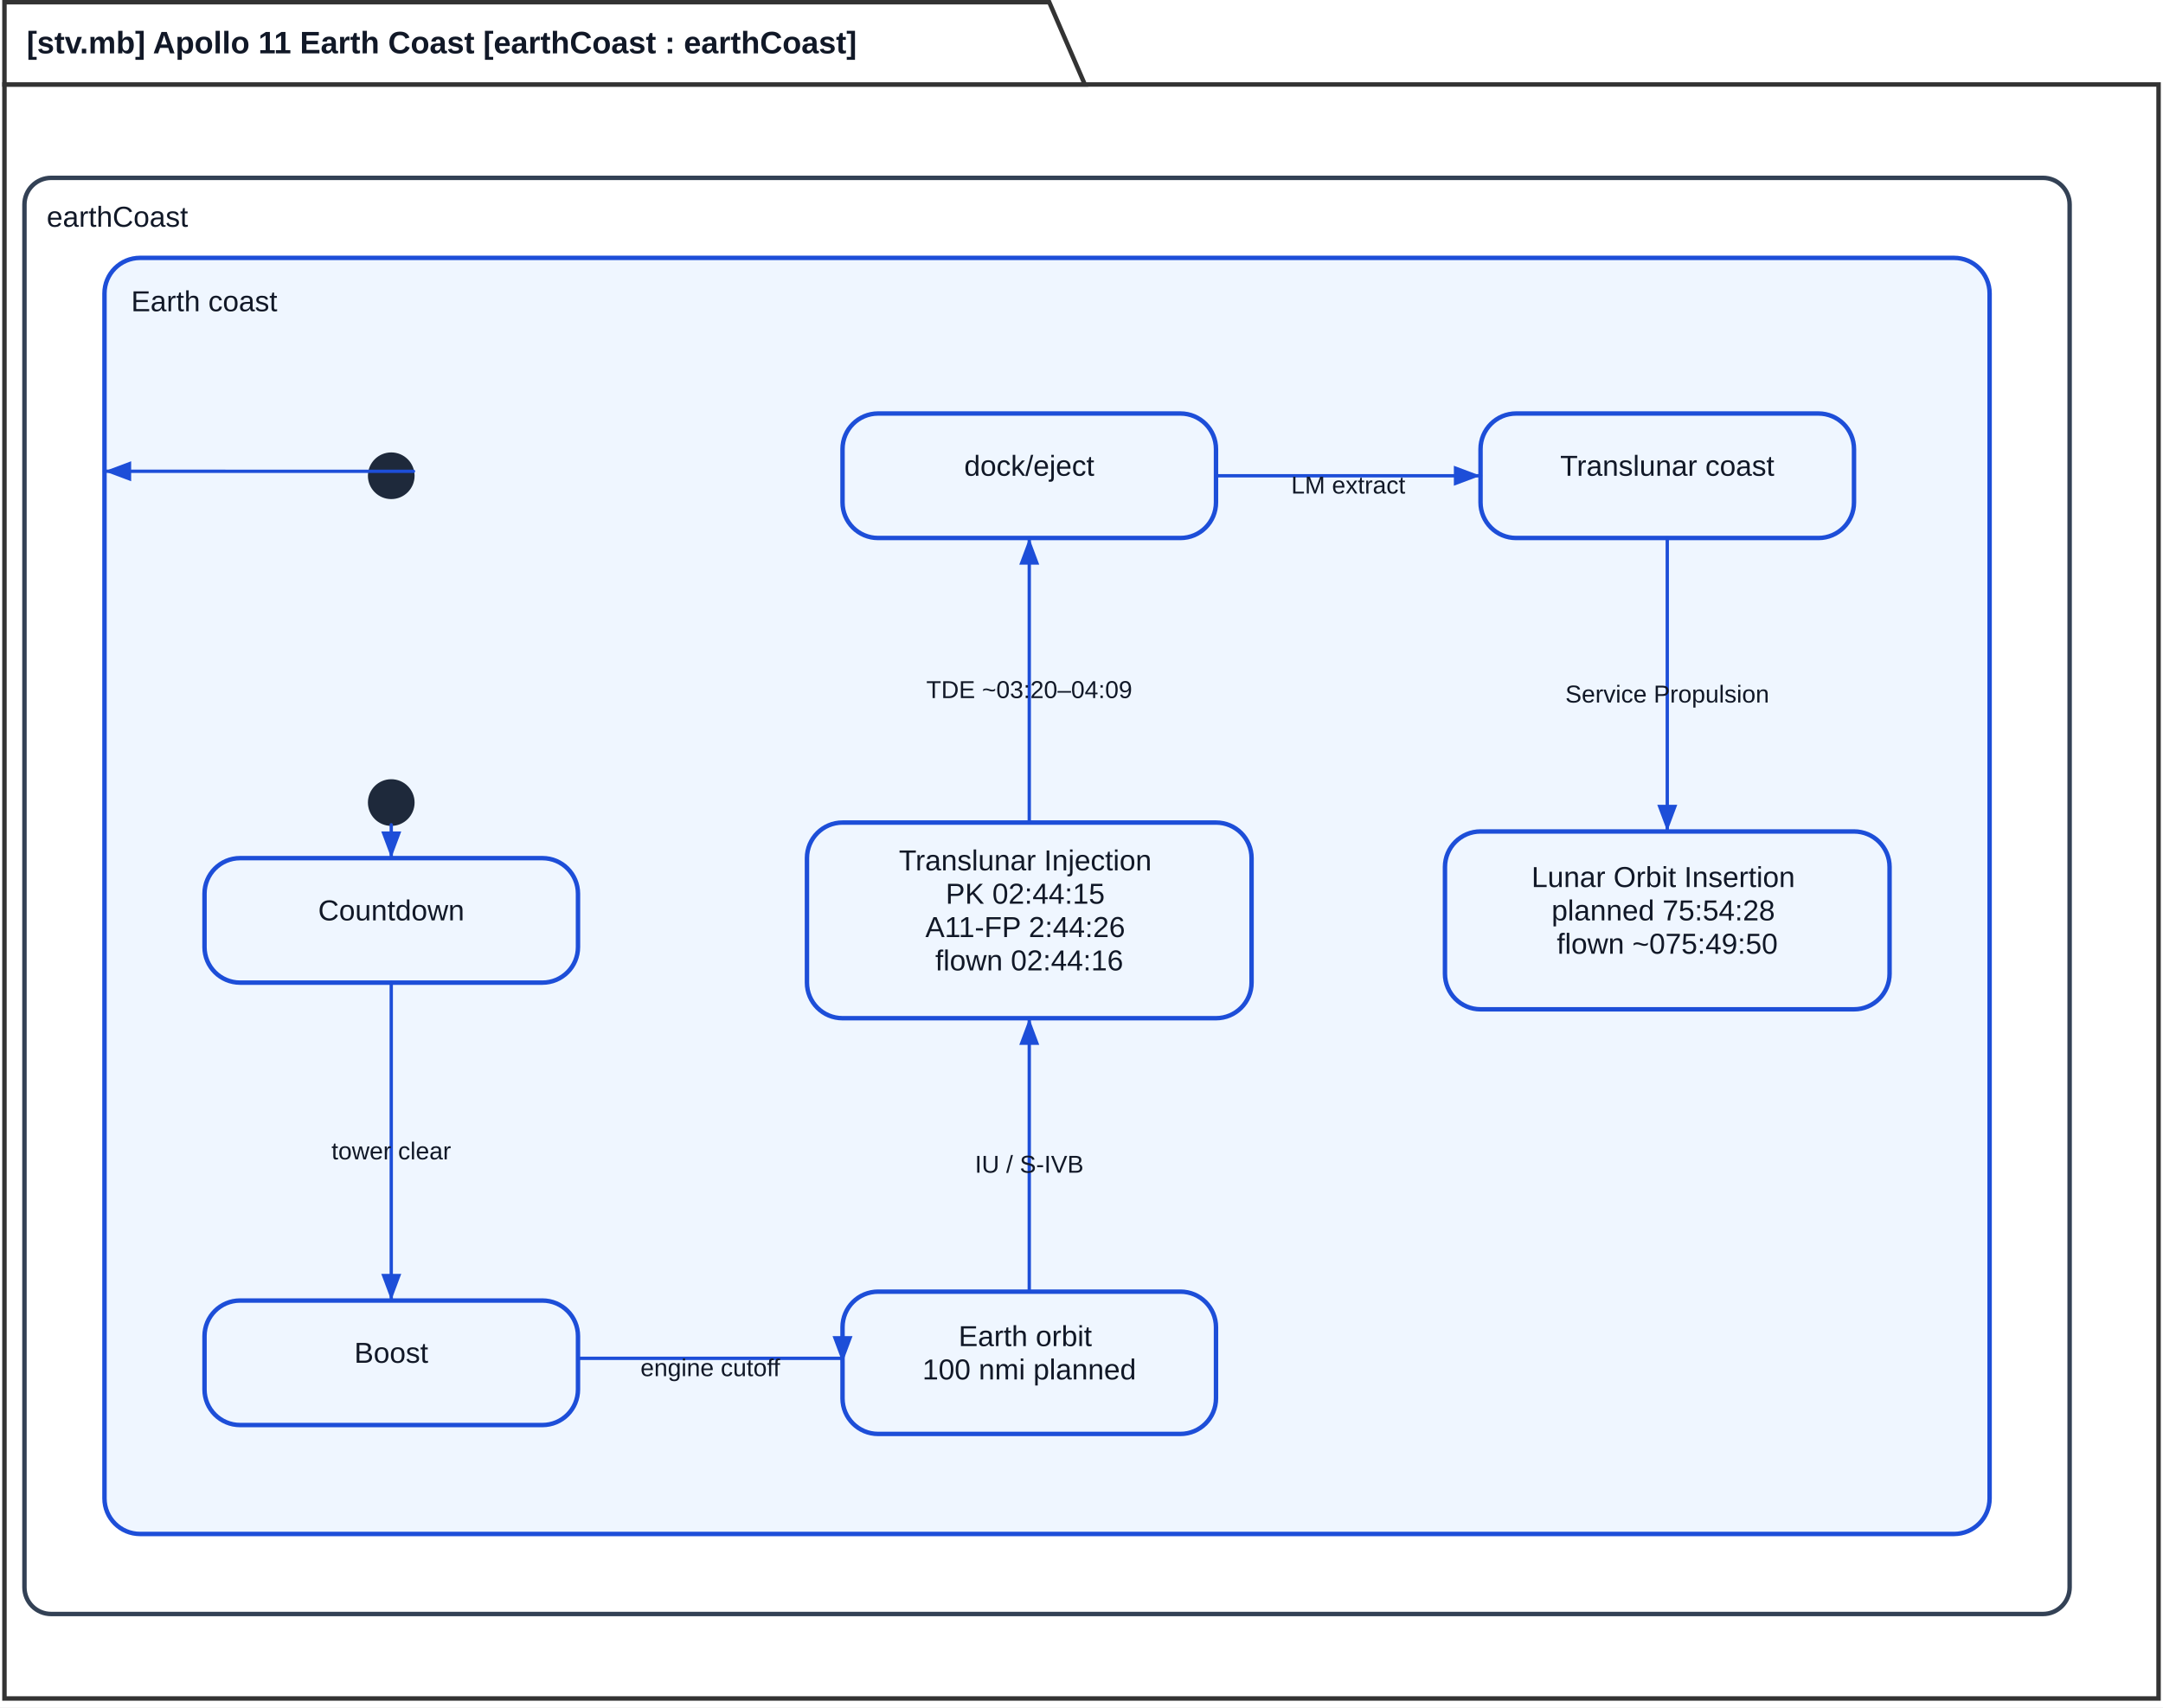
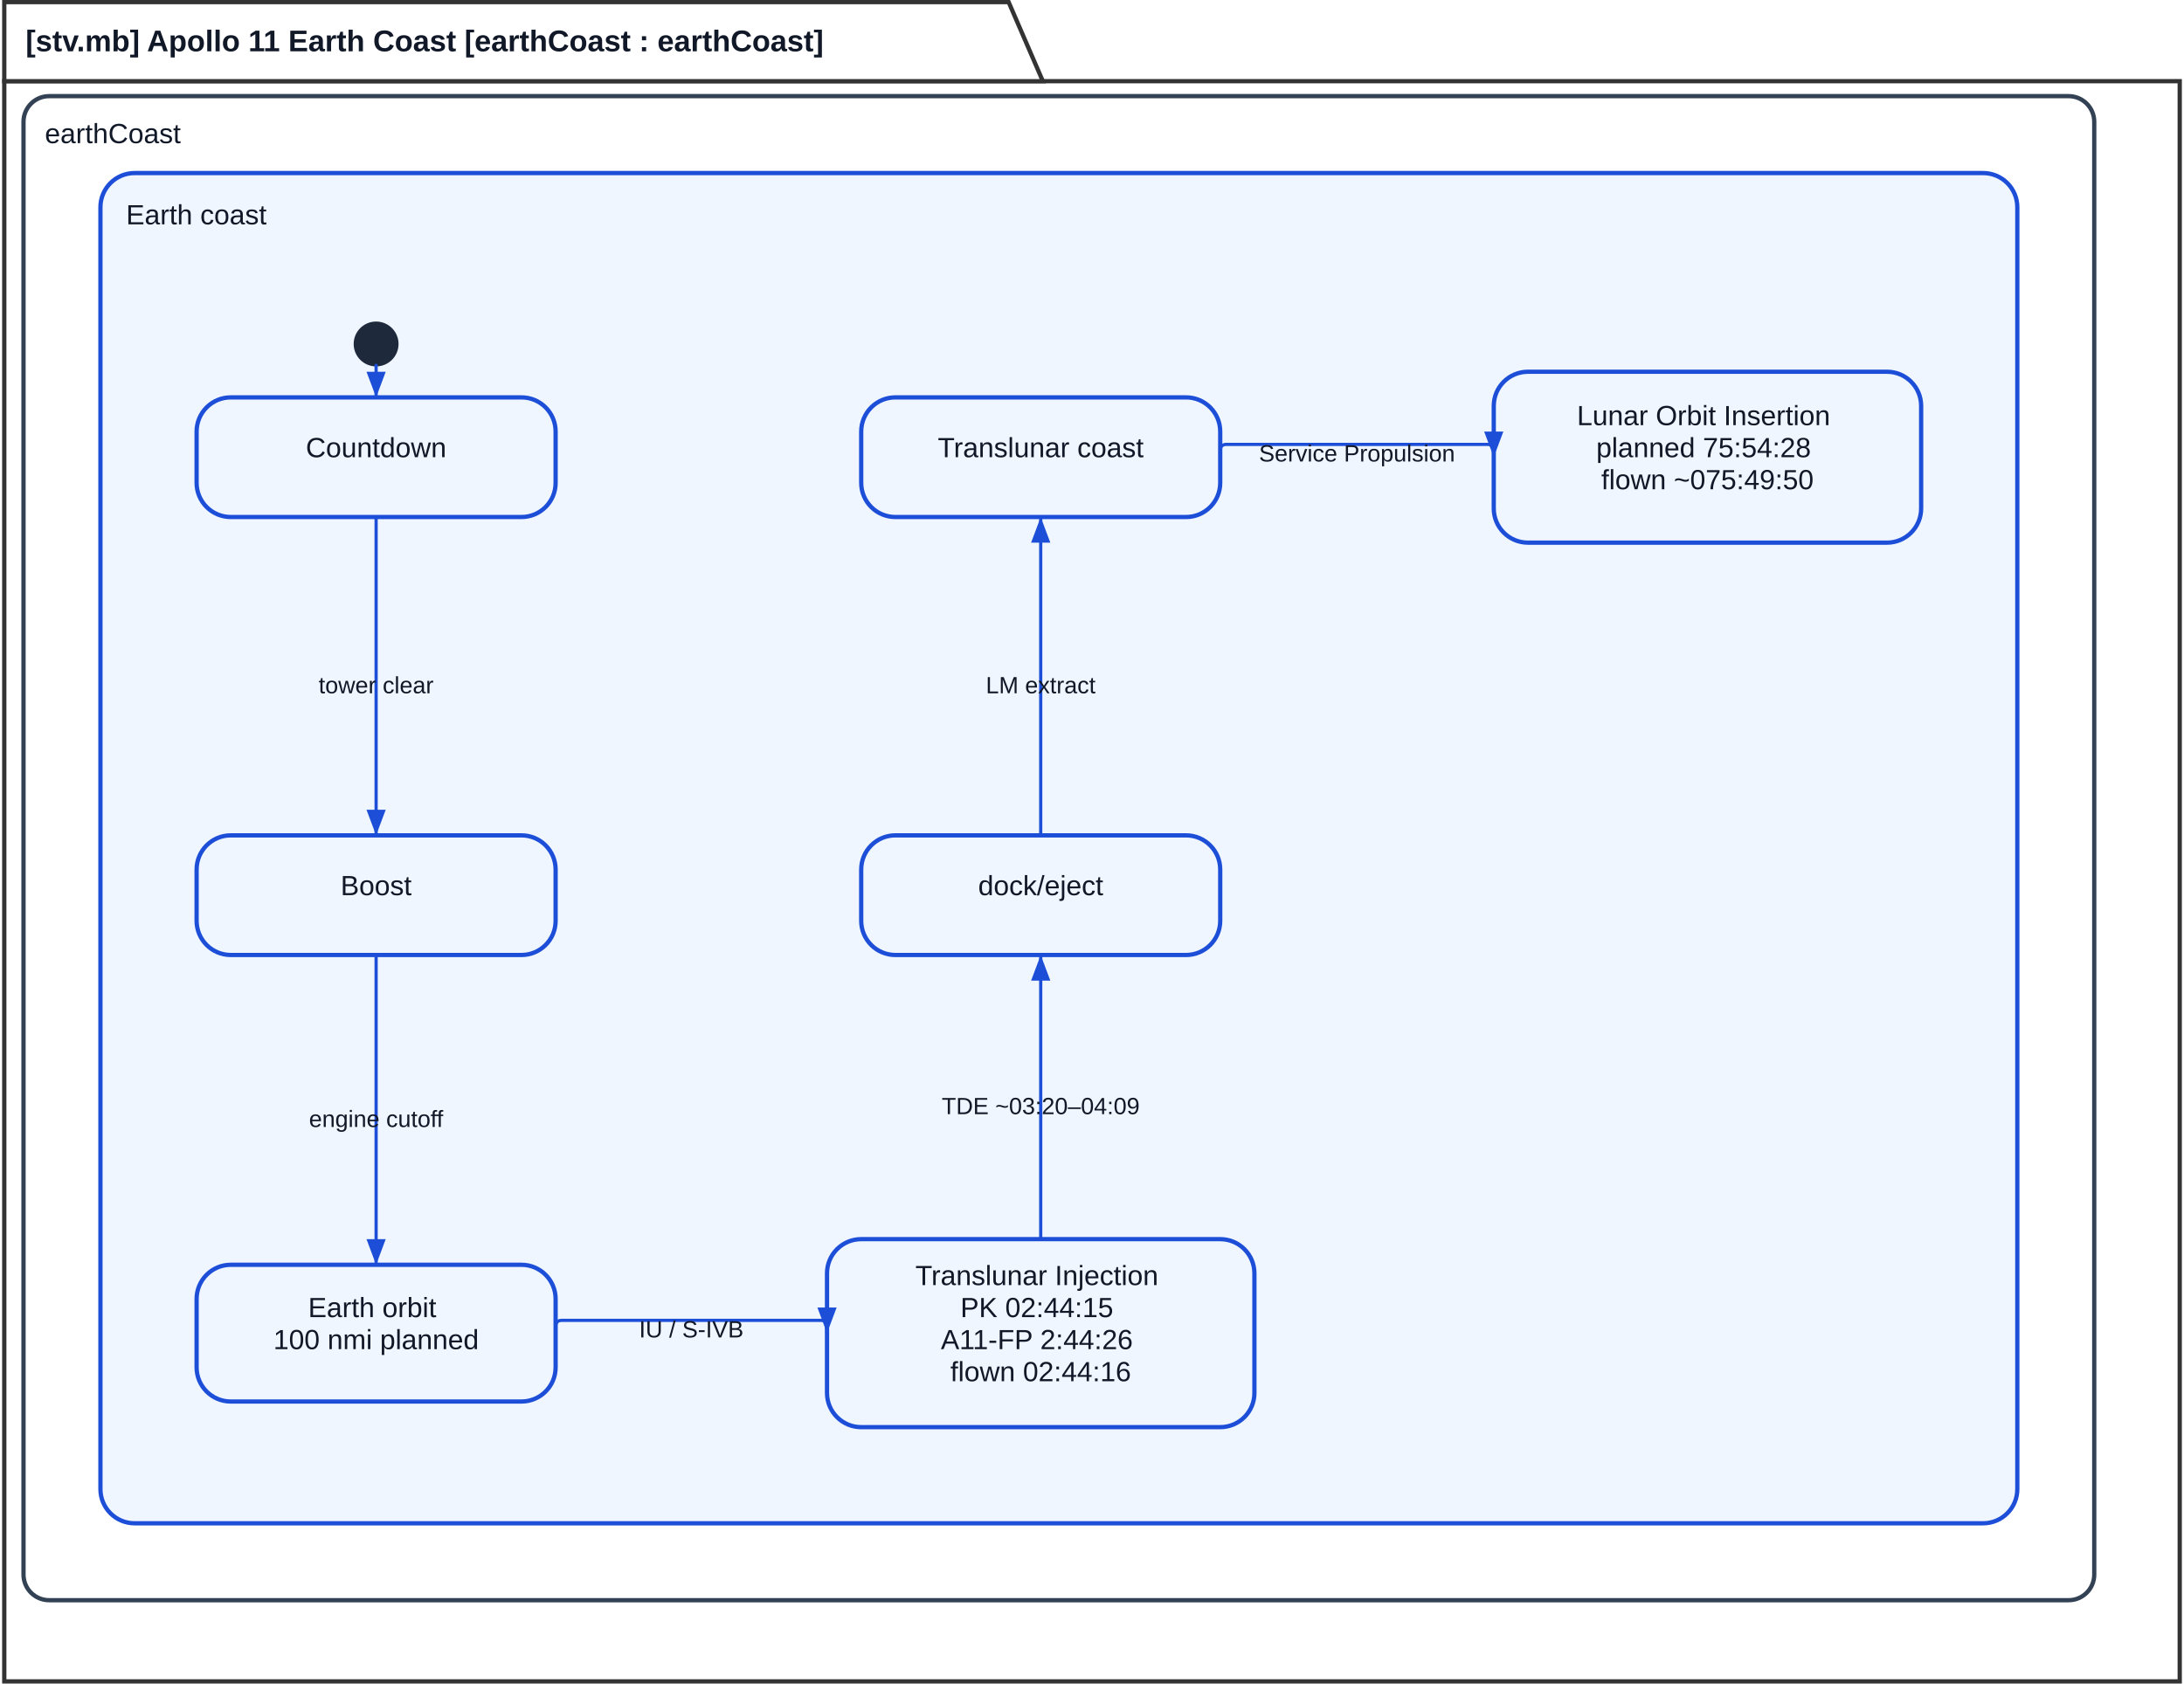
- <svg xmlns="http://www.w3.org/2000/svg" width="973" height="768" viewBox="0 0 973 768">
+ <svg xmlns="http://www.w3.org/2000/svg" width="1022" height="791" viewBox="0 0 1022 791">
  <defs>
    <style>text{font-family:Arial,Helvetica,sans-serif;fill:#111827}.label{font-size:13px}.small{font-size:11px}.header{font-size:14px;font-weight:600}</style>
    <marker id="arrow" markerWidth="8" markerHeight="6" refX="8" refY="3" orient="auto">
      <polygon points="0 0,8 3,0 6" fill="#1D4ED8" />
    </marker>
    <marker id="arrow-dark" markerWidth="8" markerHeight="6" refX="8" refY="3" orient="auto">
      <polygon points="0 0,8 3,0 6" fill="#334155" />
    </marker>
    <marker id="composition" markerWidth="12" markerHeight="12" refX="0" refY="6" orient="auto" markerUnits="strokeWidth">
      <polygon points="0 6,6 0,12 6,6 12" fill="#111827" stroke="#111827" />
    </marker>
  </defs>
-   <rect x="0" y="0" width="973" height="768" fill="#FFFFFF" />
-   <rect x="2" y="38" width="969" height="726" fill="none" stroke="#333333" stroke-width="2" />
+   <rect x="0" y="0" width="1022" height="791" fill="#FFFFFF" />
+   <rect x="2" y="38" width="1018" height="749" fill="none" stroke="#333333" stroke-width="2" />
  <path d="M 2 1 H 472 L 488 38 H 2 Z" fill="#FFFFFF" stroke="#333333" stroke-width="2" />
  <text class="header" x="12" y="24">[stv.mb] Apollo 11 Earth Coast [earthCoast : earthCoast]</text>
-   <rect x="2" y="38" width="969" height="728" fill="none" stroke="#333333" stroke-width="0" />
+   <rect x="2" y="38" width="1018" height="751" fill="none" stroke="#333333" stroke-width="0" />
  <g transform="translate(2,40)">
-     <rect id="boundary" x="9" y="40" width="920" height="646" rx="12" fill="#FFFFFF" stroke="#334155" stroke-width="2" />
-     <text class="label" x="19" y="62">earthCoast</text>
-     <rect id="earthCoast" x="45" y="76" width="848" height="574" rx="16" fill="#EFF6FF" stroke="#1D4ED8" stroke-width="2" />
-     <text class="label" x="57" y="100">Earth coast</text>
-     <circle id="initial" cx="174" cy="174" r="10" fill="#1E293B" stroke="#1E293B" stroke-width="1" />
-     <circle id="earthInitial" cx="174" cy="321" r="10" fill="#1E293B" stroke="#1E293B" stroke-width="1" />
-     <rect id="countdown" x="90" y="346" width="168" height="56" rx="16" fill="#EFF6FF" stroke="#1D4ED8" stroke-width="2" />
-     <text class="label" text-anchor="middle" x="174" y="374">Countdown</text>
-     <rect id="boost" x="90" y="545" width="168" height="56" rx="16" fill="#EFF6FF" stroke="#1D4ED8" stroke-width="2" />
-     <text class="label" text-anchor="middle" x="174" y="573">Boost</text>
-     <rect id="earthOrbit" x="377" y="541" width="168" height="64" rx="16" fill="#EFF6FF" stroke="#1D4ED8" stroke-width="2" />
+     <rect id="boundary" x="9" y="5" width="969" height="704" rx="12" fill="#FFFFFF" stroke="#334155" stroke-width="2" />
+     <text class="label" x="19" y="27">earthCoast</text>
+     <rect id="earthCoast" x="45" y="41" width="897" height="632" rx="16" fill="#EFF6FF" stroke="#1D4ED8" stroke-width="2" />
+     <text class="label" x="57" y="65">Earth coast</text>
+     <circle id="earthInitial" cx="174" cy="121" r="10" fill="#1E293B" stroke="#1E293B" stroke-width="1" />
+     <rect id="countdown" x="90" y="146" width="168" height="56" rx="16" fill="#EFF6FF" stroke="#1D4ED8" stroke-width="2" />
+     <text class="label" text-anchor="middle" x="174" y="174">Countdown</text>
+     <rect id="boost" x="90" y="351" width="168" height="56" rx="16" fill="#EFF6FF" stroke="#1D4ED8" stroke-width="2" />
+     <text class="label" text-anchor="middle" x="174" y="379">Boost</text>
+     <rect id="earthOrbit" x="90" y="552" width="168" height="64" rx="16" fill="#EFF6FF" stroke="#1D4ED8" stroke-width="2" />
    <text class="label" text-anchor="middle">
-       <tspan x="461" y="565.5">Earth orbit</tspan>
-       <tspan x="461" dy="15">100 nmi planned</tspan>
+       <tspan x="174" y="576.5">Earth orbit</tspan>
+       <tspan x="174" dy="15">100 nmi planned</tspan>
    </text>
-     <rect id="TLI" x="361" y="330" width="200" height="88" rx="16" fill="#EFF6FF" stroke="#1D4ED8" stroke-width="2" />
+     <rect id="TLI" x="385" y="540" width="200" height="88" rx="16" fill="#EFF6FF" stroke="#1D4ED8" stroke-width="2" />
    <text class="label" text-anchor="middle">
-       <tspan x="461" y="351.5">Translunar Injection</tspan>
-       <tspan x="461" dy="15">PK 02:44:15</tspan>
-       <tspan x="461" dy="15">A11-FP 2:44:26</tspan>
-       <tspan x="461" dy="15">flown 02:44:16</tspan>
+       <tspan x="485" y="561.5">Translunar Injection</tspan>
+       <tspan x="485" dy="15">PK 02:44:15</tspan>
+       <tspan x="485" dy="15">A11-FP 2:44:26</tspan>
+       <tspan x="485" dy="15">flown 02:44:16</tspan>
    </text>
-     <rect id="dockEject" x="377" y="146" width="168" height="56" rx="16" fill="#EFF6FF" stroke="#1D4ED8" stroke-width="2" />
-     <text class="label" text-anchor="middle" x="461" y="174">dock/eject</text>
-     <rect id="translunar" x="664" y="146" width="168" height="56" rx="16" fill="#EFF6FF" stroke="#1D4ED8" stroke-width="2" />
-     <text class="label" text-anchor="middle" x="748" y="174">Translunar coast</text>
-     <rect id="LOI" x="648" y="334" width="200" height="80" rx="16" fill="#EFF6FF" stroke="#1D4ED8" stroke-width="2" />
+     <rect id="dockEject" x="401" y="351" width="168" height="56" rx="16" fill="#EFF6FF" stroke="#1D4ED8" stroke-width="2" />
+     <text class="label" text-anchor="middle" x="485" y="379">dock/eject</text>
+     <rect id="translunar" x="401" y="146" width="168" height="56" rx="16" fill="#EFF6FF" stroke="#1D4ED8" stroke-width="2" />
+     <text class="label" text-anchor="middle" x="485" y="174">Translunar coast</text>
+     <rect id="LOI" x="697" y="134" width="200" height="80" rx="16" fill="#EFF6FF" stroke="#1D4ED8" stroke-width="2" />
    <text class="label" text-anchor="middle">
-       <tspan x="748" y="359">Lunar Orbit Insertion</tspan>
-       <tspan x="748" dy="15">planned 75:54:28</tspan>
-       <tspan x="748" dy="15">flown ~075:49:50</tspan>
+       <tspan x="797" y="159">Lunar Orbit Insertion</tspan>
+       <tspan x="797" dy="15">planned 75:54:28</tspan>
+       <tspan x="797" dy="15">flown ~075:49:50</tspan>
    </text>
-     <path d="M 174,331 L 174,346" fill="none" stroke="#1D4ED8" stroke-width="1.5" stroke-linejoin="round" stroke-linecap="round" marker-end="url(#arrow)" />
-     <path d="M 174,402 L 174,545" fill="none" stroke="#1D4ED8" stroke-width="1.5" stroke-linejoin="round" stroke-linecap="round" marker-end="url(#arrow)" />
-     <path d="M 258,573 L 258,572 Q 258,571 259,571 L 376,571 Q 377,571 377,572 L 377,573" fill="none" stroke="#1D4ED8" stroke-width="1.5" stroke-linejoin="round" stroke-linecap="round" marker-end="url(#arrow)" />
-     <path d="M 461,541 L 461,418" fill="none" stroke="#1D4ED8" stroke-width="1.5" stroke-linejoin="round" stroke-linecap="round" marker-end="url(#arrow)" />
-     <path d="M 461,330 L 461,202" fill="none" stroke="#1D4ED8" stroke-width="1.5" stroke-linejoin="round" stroke-linecap="round" marker-end="url(#arrow)" />
-     <path d="M 545,174 L 545,174 L 664,174 L 664,174" fill="none" stroke="#1D4ED8" stroke-width="1.5" stroke-linejoin="round" stroke-linecap="round" marker-end="url(#arrow)" />
-     <path d="M 748,202 L 748,334" fill="none" stroke="#1D4ED8" stroke-width="1.5" stroke-linejoin="round" stroke-linecap="round" marker-end="url(#arrow)" />
-     <path d="M 184,172 L 122,172 Q 114,172 106,171.997 L 45,171.973" fill="none" stroke="#1D4ED8" stroke-width="1.5" stroke-linejoin="round" stroke-linecap="round" marker-end="url(#arrow)" />
-     <text class="small" text-anchor="middle" x="174" y="481.5">tower clear</text>
-     <text class="small" text-anchor="middle" x="317.5" y="579">engine cutoff</text>
-     <text class="small" text-anchor="middle" x="461" y="487.5">IU / S-IVB</text>
-     <text class="small" text-anchor="middle" x="461" y="274">TDE ~03:20–04:09</text>
-     <text class="small" text-anchor="middle" x="604.5" y="182">LM extract</text>
-     <text class="small" text-anchor="middle" x="748" y="276">Service Propulsion</text>
+     <path d="M 174,131 L 174,146" fill="none" stroke="#1D4ED8" stroke-width="1.5" stroke-linejoin="round" stroke-linecap="round" marker-end="url(#arrow)" />
+     <path d="M 174,202 L 174,351" fill="none" stroke="#1D4ED8" stroke-width="1.5" stroke-linejoin="round" stroke-linecap="round" marker-end="url(#arrow)" />
+     <path d="M 174,407 L 174,552" fill="none" stroke="#1D4ED8" stroke-width="1.5" stroke-linejoin="round" stroke-linecap="round" marker-end="url(#arrow)" />
+     <path d="M 258,584 L 258,581 Q 258,578 261,578 L 382,578 Q 385,578 385,581 L 385,584" fill="none" stroke="#1D4ED8" stroke-width="1.5" stroke-linejoin="round" stroke-linecap="round" marker-end="url(#arrow)" />
+     <path d="M 485,540 L 485,407" fill="none" stroke="#1D4ED8" stroke-width="1.5" stroke-linejoin="round" stroke-linecap="round" marker-end="url(#arrow)" />
+     <path d="M 485,351 L 485,202" fill="none" stroke="#1D4ED8" stroke-width="1.5" stroke-linejoin="round" stroke-linecap="round" marker-end="url(#arrow)" />
+     <path d="M 569,174 L 569,171 Q 569,168 572,168 L 694,168 Q 697,168 697,171 L 697,174" fill="none" stroke="#1D4ED8" stroke-width="1.5" stroke-linejoin="round" stroke-linecap="round" marker-end="url(#arrow)" />
+     <text class="small" text-anchor="middle" x="174" y="284.5">tower clear</text>
+     <text class="small" text-anchor="middle" x="174" y="487.5">engine cutoff</text>
+     <text class="small" text-anchor="middle" x="321.5" y="586">IU / S-IVB</text>
+     <text class="small" text-anchor="middle" x="485" y="481.5">TDE ~03:20–04:09</text>
+     <text class="small" text-anchor="middle" x="485" y="284.5">LM extract</text>
+     <text class="small" text-anchor="middle" x="633" y="176">Service Propulsion</text>
  </g>
</svg>
